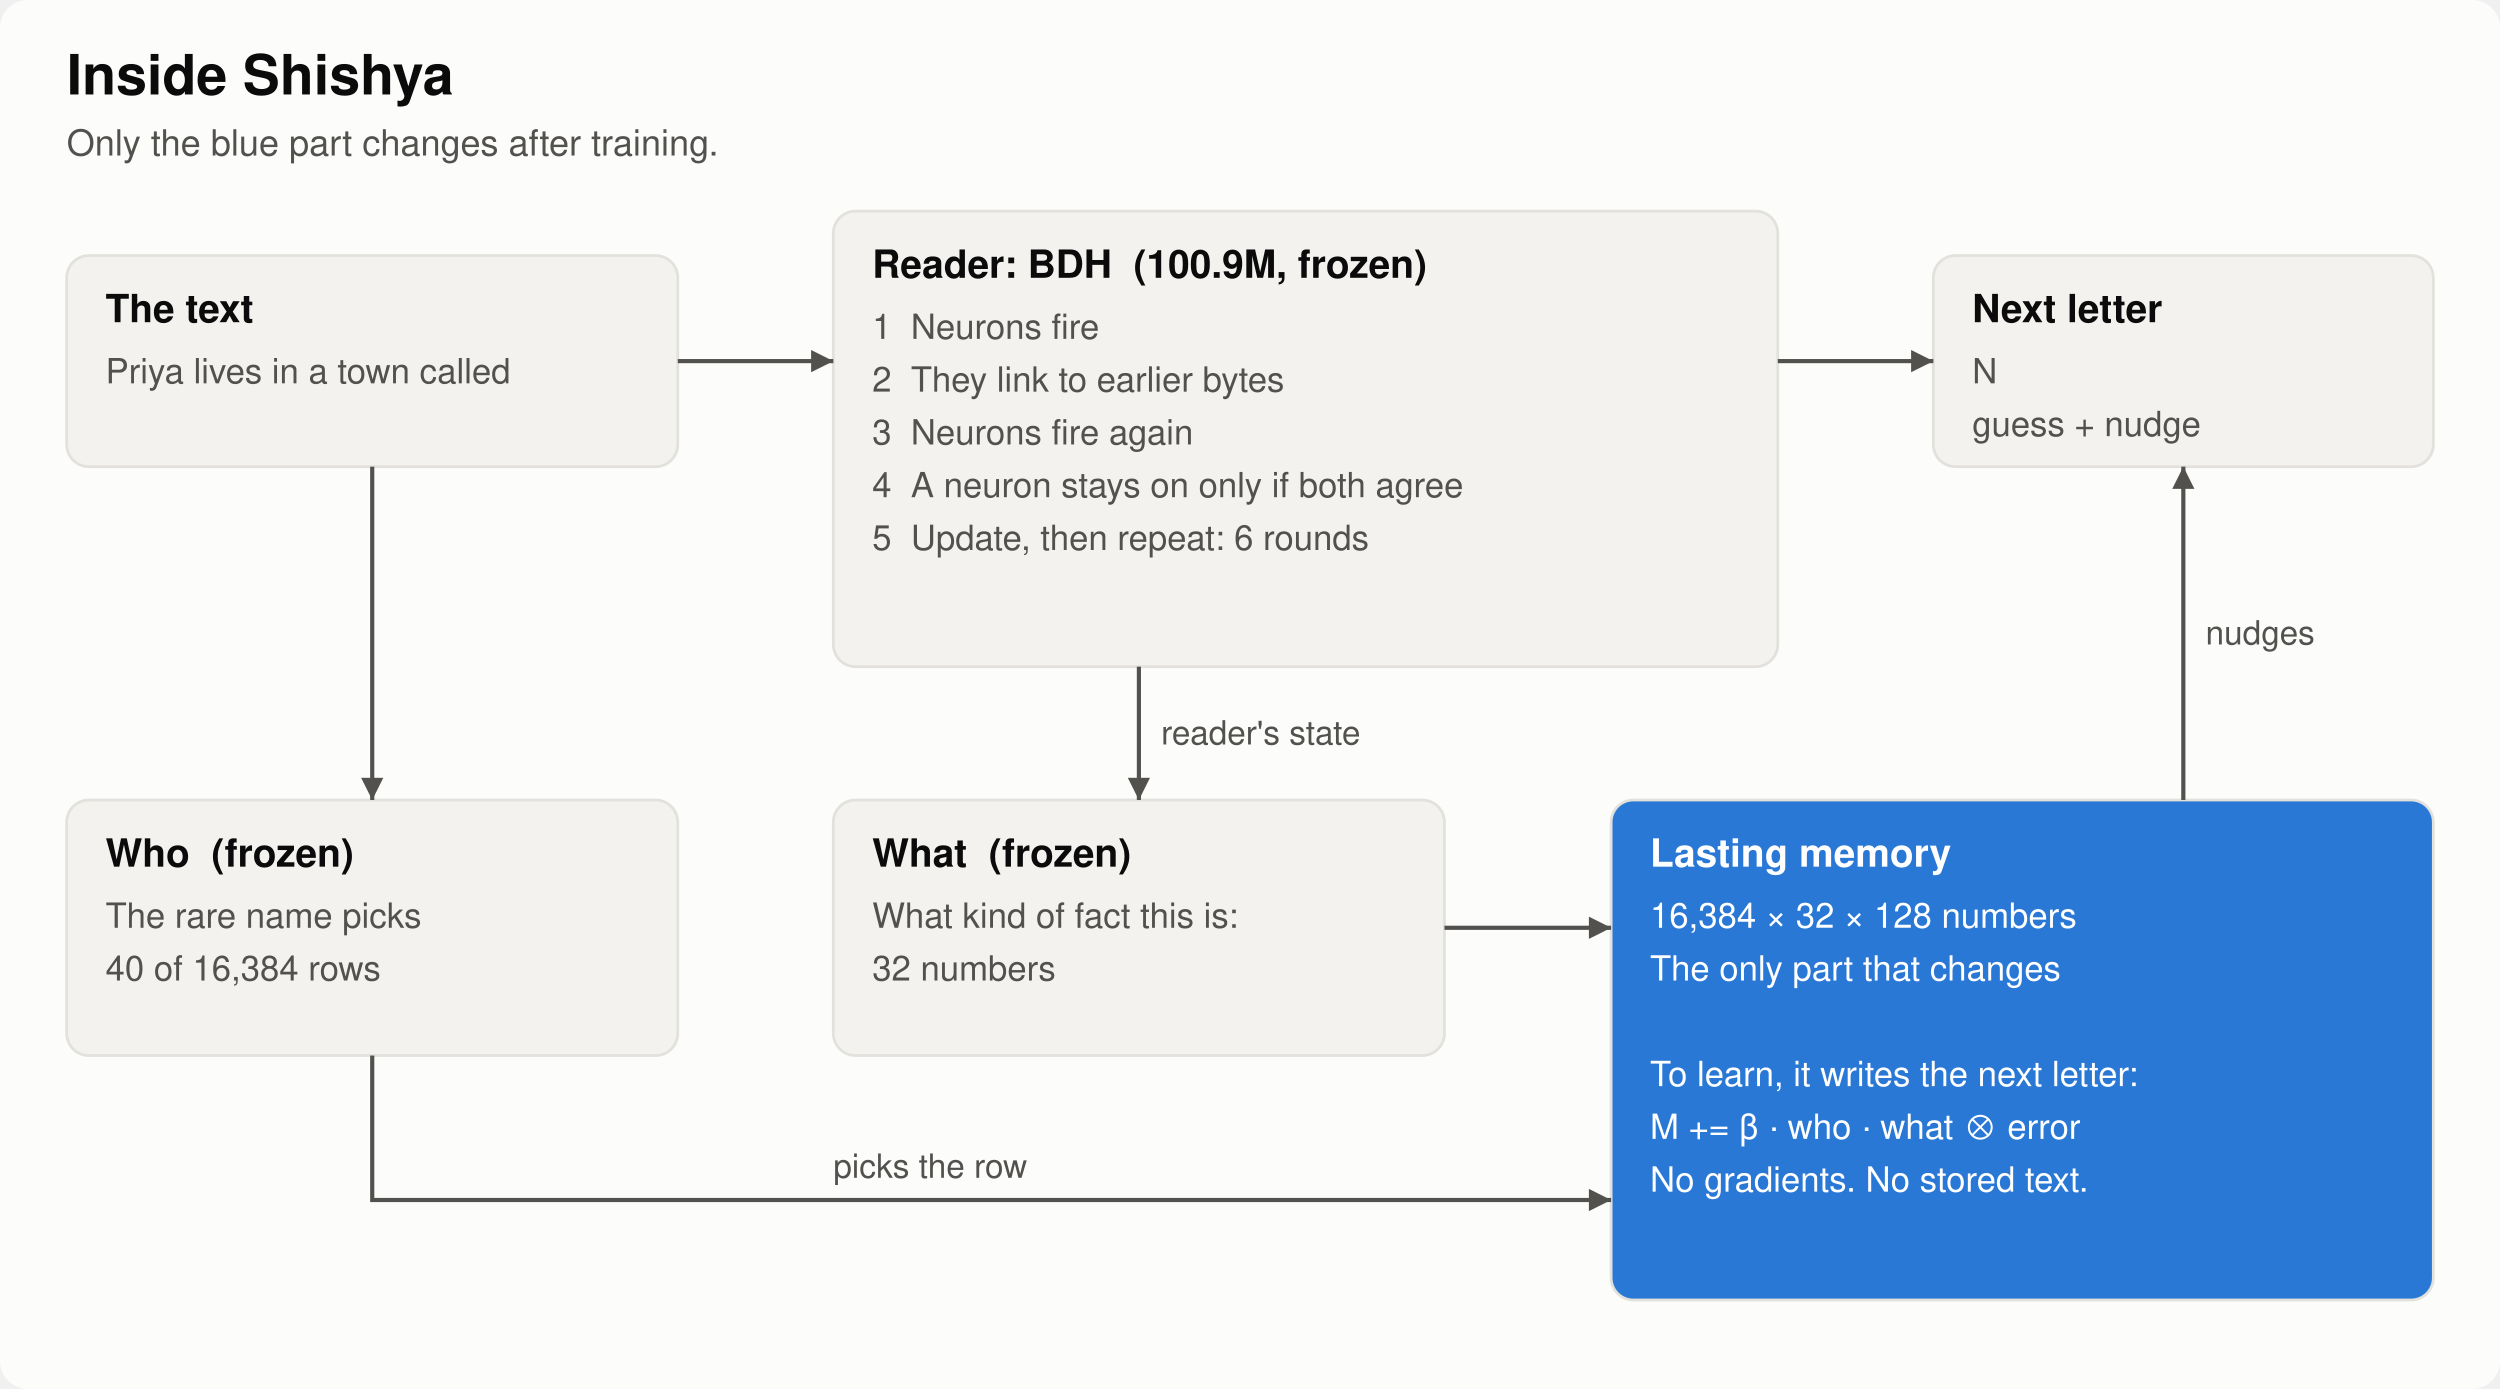
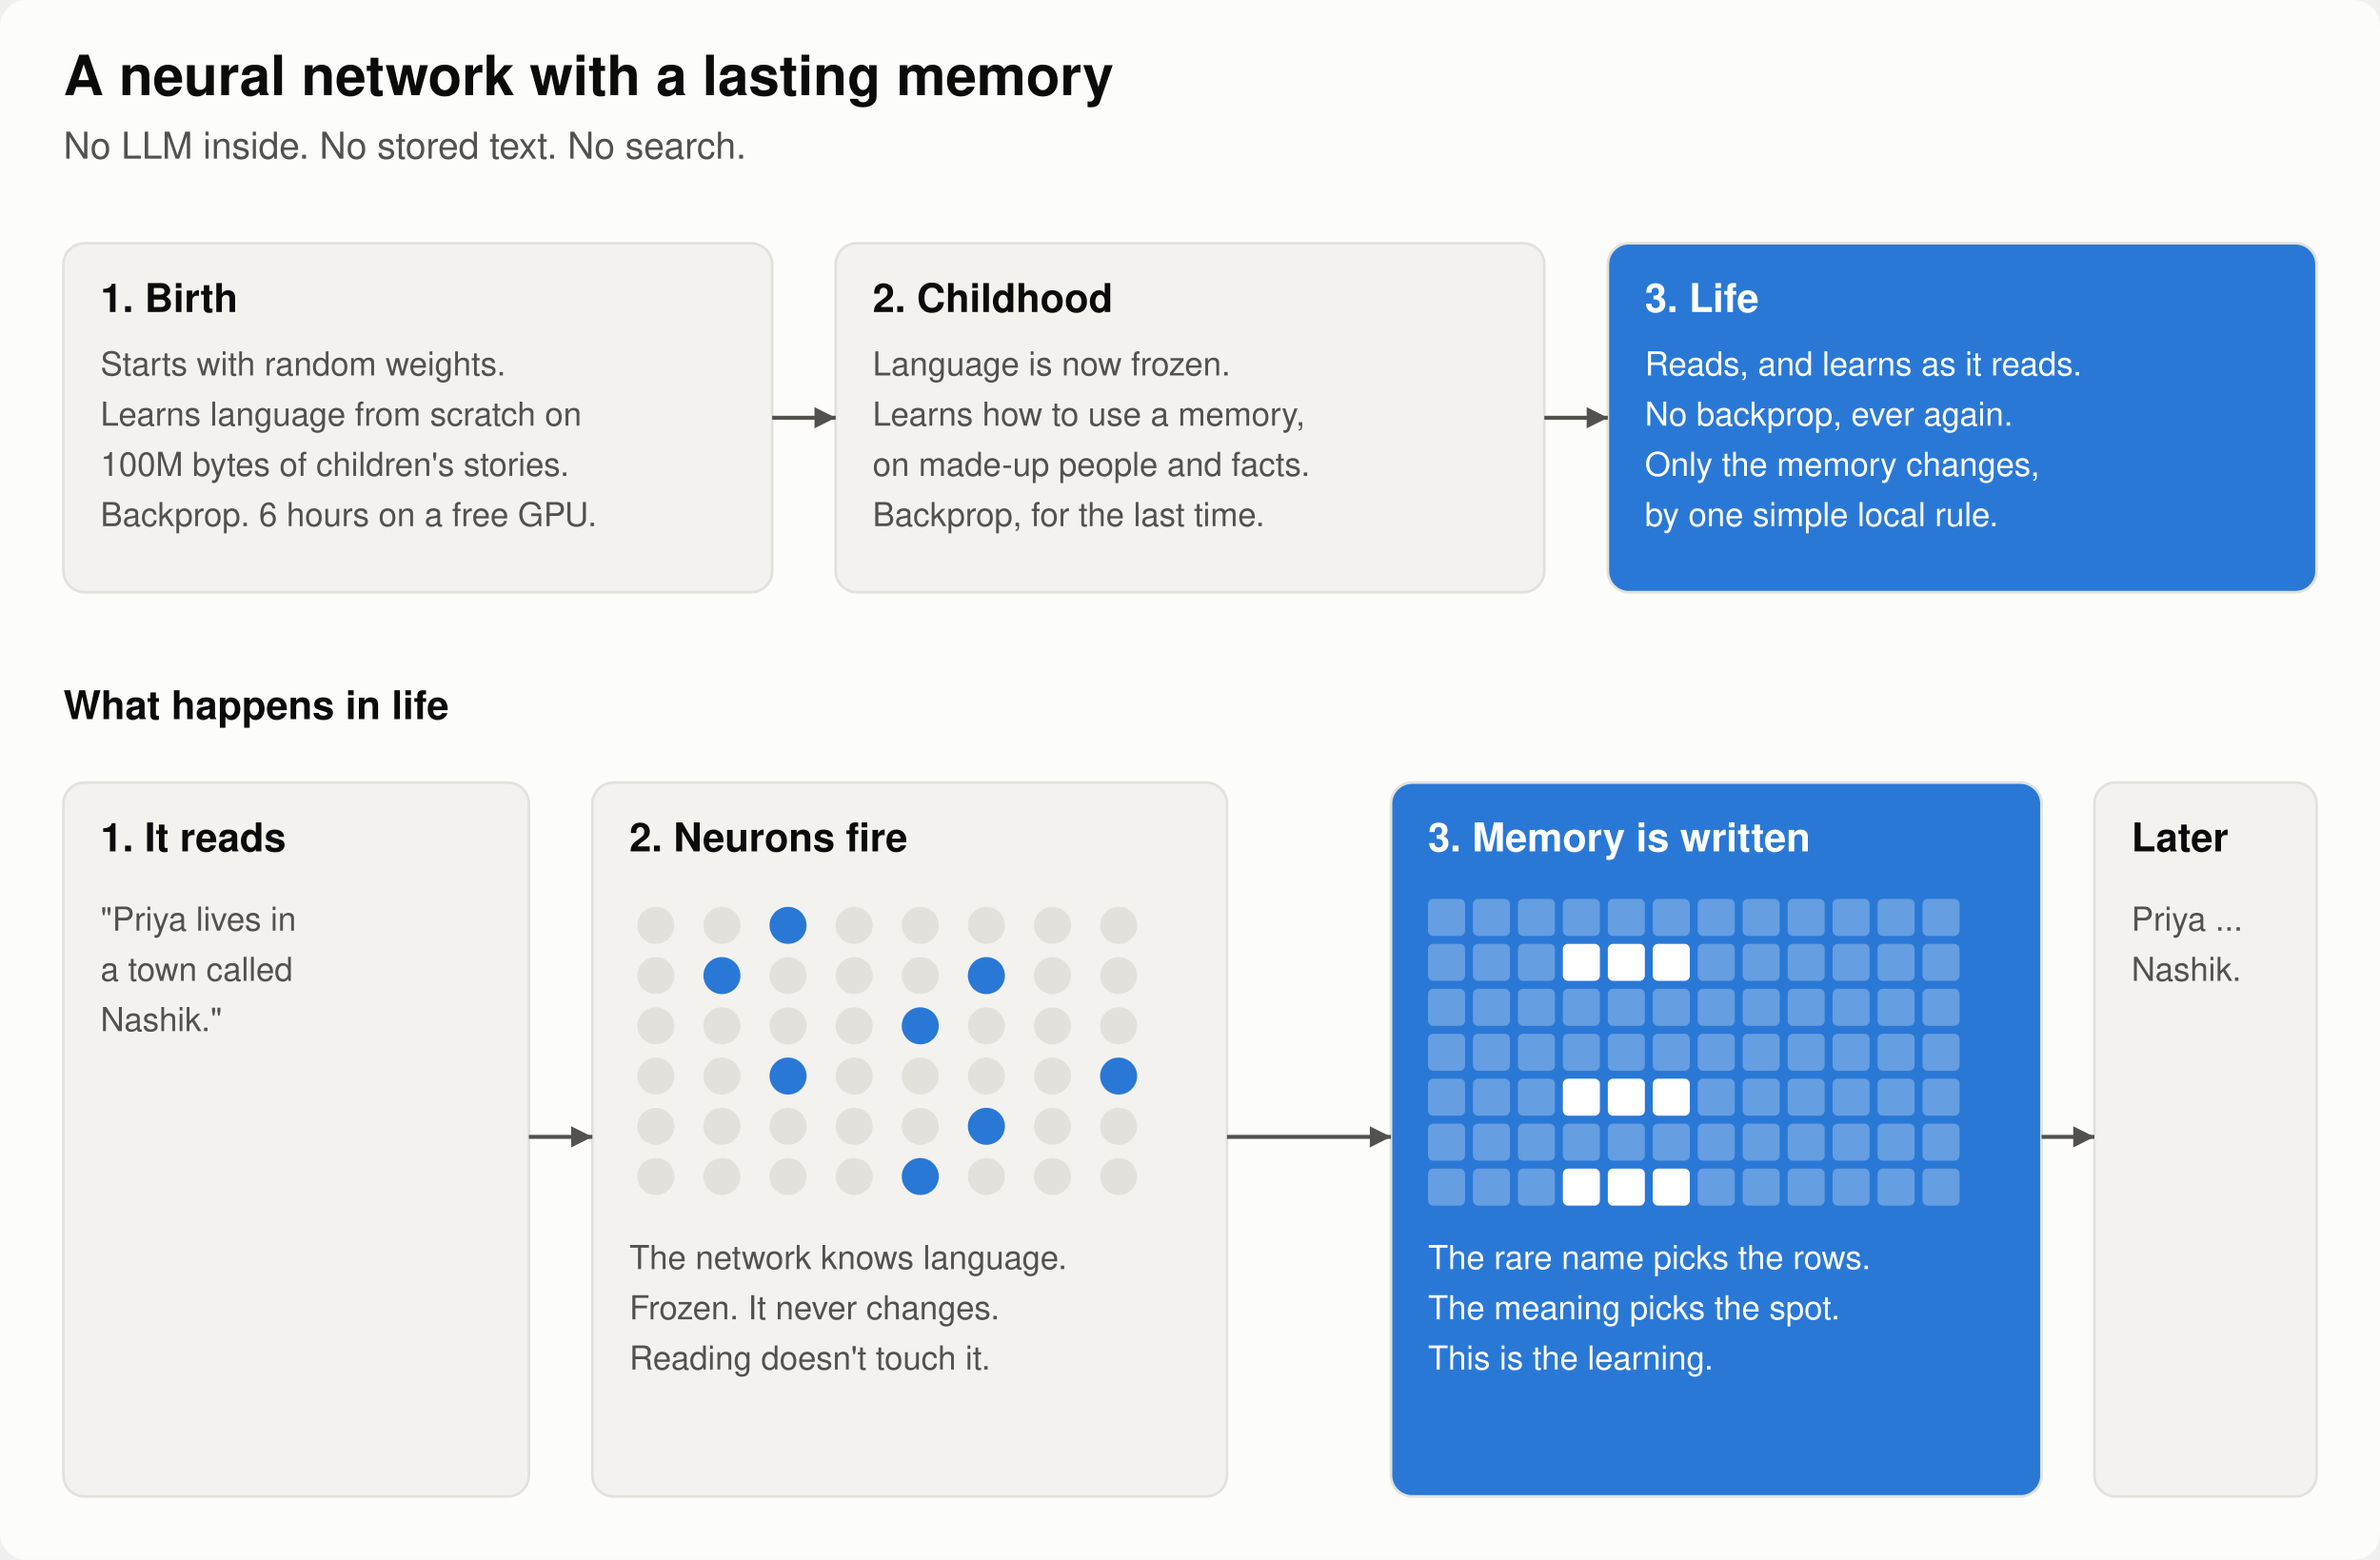
- <svg xmlns="http://www.w3.org/2000/svg" viewBox="0 0 900 500" width="100%" role="img" aria-label="Architecture. Text goes to a frozen BDH reader and to the who part of the address. The reader gives the what part. Who and what address a lasting memory, the only part that changes. The memory nudges the next letter.">
-   <rect width="900" height="500" rx="10" fill="#fcfcfb" />
-   <text x="24" y="34" fill="#0b0b0b" font-size="20" font-weight="650" text-anchor="start" font-family="-apple-system, BlinkMacSystemFont, 'Segoe UI', Helvetica, Arial, sans-serif" xml:space="preserve">Inside Shishya</text>
-   <text x="24" y="56" fill="#52514e" font-size="13" font-weight="400" text-anchor="start" font-family="-apple-system, BlinkMacSystemFont, 'Segoe UI', Helvetica, Arial, sans-serif" xml:space="preserve">Only the blue part changes after training.</text>
-   <rect x="24" y="92" width="220" height="76" rx="8" fill="#f3f2ef" stroke="#e2e1dc" />
-   <text x="38" y="116" fill="#0b0b0b" font-size="14" font-weight="650" text-anchor="start" font-family="-apple-system, BlinkMacSystemFont, 'Segoe UI', Helvetica, Arial, sans-serif" xml:space="preserve">The text</text>
-   <text x="38" y="138" fill="#52514e" font-size="12.5" font-weight="400" text-anchor="start" font-family="-apple-system, BlinkMacSystemFont, 'Segoe UI', Helvetica, Arial, sans-serif" xml:space="preserve">Priya lives in a town called</text>
-   <rect x="300" y="76" width="340" height="164" rx="8" fill="#f3f2ef" stroke="#e2e1dc" />
-   <text x="314" y="100" fill="#0b0b0b" font-size="14" font-weight="650" text-anchor="start" font-family="-apple-system, BlinkMacSystemFont, 'Segoe UI', Helvetica, Arial, sans-serif" xml:space="preserve">Reader: BDH  (100.9M, frozen)</text>
-   <text x="314" y="122" fill="#52514e" font-size="12.5" font-weight="400" text-anchor="start" font-family="-apple-system, BlinkMacSystemFont, 'Segoe UI', Helvetica, Arial, sans-serif" xml:space="preserve">1  Neurons fire</text>
-   <text x="314" y="141" fill="#52514e" font-size="12.5" font-weight="400" text-anchor="start" font-family="-apple-system, BlinkMacSystemFont, 'Segoe UI', Helvetica, Arial, sans-serif" xml:space="preserve">2  They link to earlier bytes</text>
-   <text x="314" y="160" fill="#52514e" font-size="12.5" font-weight="400" text-anchor="start" font-family="-apple-system, BlinkMacSystemFont, 'Segoe UI', Helvetica, Arial, sans-serif" xml:space="preserve">3  Neurons fire again</text>
-   <text x="314" y="179" fill="#52514e" font-size="12.5" font-weight="400" text-anchor="start" font-family="-apple-system, BlinkMacSystemFont, 'Segoe UI', Helvetica, Arial, sans-serif" xml:space="preserve">4  A neuron stays on only if both agree</text>
-   <text x="314" y="198" fill="#52514e" font-size="12.5" font-weight="400" text-anchor="start" font-family="-apple-system, BlinkMacSystemFont, 'Segoe UI', Helvetica, Arial, sans-serif" xml:space="preserve">5  Update, then repeat: 6 rounds</text>
-   <rect x="696" y="92" width="180" height="76" rx="8" fill="#f3f2ef" stroke="#e2e1dc" />
-   <text x="710" y="116" fill="#0b0b0b" font-size="14" font-weight="650" text-anchor="start" font-family="-apple-system, BlinkMacSystemFont, 'Segoe UI', Helvetica, Arial, sans-serif" xml:space="preserve">Next letter</text>
-   <text x="710" y="138" fill="#52514e" font-size="12.5" font-weight="400" text-anchor="start" font-family="-apple-system, BlinkMacSystemFont, 'Segoe UI', Helvetica, Arial, sans-serif" xml:space="preserve">N</text>
-   <text x="710" y="157" fill="#52514e" font-size="12.5" font-weight="400" text-anchor="start" font-family="-apple-system, BlinkMacSystemFont, 'Segoe UI', Helvetica, Arial, sans-serif" xml:space="preserve">guess + nudge</text>
-   <rect x="24" y="288" width="220" height="92" rx="8" fill="#f3f2ef" stroke="#e2e1dc" />
-   <text x="38" y="312" fill="#0b0b0b" font-size="14" font-weight="650" text-anchor="start" font-family="-apple-system, BlinkMacSystemFont, 'Segoe UI', Helvetica, Arial, sans-serif" xml:space="preserve">Who  (frozen)</text>
-   <text x="38" y="334" fill="#52514e" font-size="12.5" font-weight="400" text-anchor="start" font-family="-apple-system, BlinkMacSystemFont, 'Segoe UI', Helvetica, Arial, sans-serif" xml:space="preserve">The rare name picks</text>
-   <text x="38" y="353" fill="#52514e" font-size="12.5" font-weight="400" text-anchor="start" font-family="-apple-system, BlinkMacSystemFont, 'Segoe UI', Helvetica, Arial, sans-serif" xml:space="preserve">40 of 16,384 rows</text>
-   <rect x="300" y="288" width="220" height="92" rx="8" fill="#f3f2ef" stroke="#e2e1dc" />
-   <text x="314" y="312" fill="#0b0b0b" font-size="14" font-weight="650" text-anchor="start" font-family="-apple-system, BlinkMacSystemFont, 'Segoe UI', Helvetica, Arial, sans-serif" xml:space="preserve">What  (frozen)</text>
-   <text x="314" y="334" fill="#52514e" font-size="12.5" font-weight="400" text-anchor="start" font-family="-apple-system, BlinkMacSystemFont, 'Segoe UI', Helvetica, Arial, sans-serif" xml:space="preserve">What kind of fact this is:</text>
-   <text x="314" y="353" fill="#52514e" font-size="12.5" font-weight="400" text-anchor="start" font-family="-apple-system, BlinkMacSystemFont, 'Segoe UI', Helvetica, Arial, sans-serif" xml:space="preserve">32 numbers</text>
-   <rect x="580" y="288" width="296" height="180" rx="8" fill="#2a78d6" stroke="#e2e1dc" />
-   <text x="594" y="312" fill="#ffffff" font-size="14" font-weight="650" text-anchor="start" font-family="-apple-system, BlinkMacSystemFont, 'Segoe UI', Helvetica, Arial, sans-serif" xml:space="preserve">Lasting memory</text>
-   <text x="594" y="334" fill="#ffffff" font-size="12.5" font-weight="400" text-anchor="start" font-family="-apple-system, BlinkMacSystemFont, 'Segoe UI', Helvetica, Arial, sans-serif" xml:space="preserve">16,384 × 32 × 128 numbers</text>
-   <text x="594" y="353" fill="#ffffff" font-size="12.5" font-weight="400" text-anchor="start" font-family="-apple-system, BlinkMacSystemFont, 'Segoe UI', Helvetica, Arial, sans-serif" xml:space="preserve">The only part that changes</text>
-   <text x="594" y="372" fill="#ffffff" font-size="12.5" font-weight="400" text-anchor="start" font-family="-apple-system, BlinkMacSystemFont, 'Segoe UI', Helvetica, Arial, sans-serif" xml:space="preserve" />
-   <text x="594" y="391" fill="#ffffff" font-size="12.5" font-weight="400" text-anchor="start" font-family="-apple-system, BlinkMacSystemFont, 'Segoe UI', Helvetica, Arial, sans-serif" xml:space="preserve">To learn, it writes the next letter:</text>
-   <text x="594" y="410" fill="#ffffff" font-size="12.5" font-weight="400" text-anchor="start" font-family="-apple-system, BlinkMacSystemFont, 'Segoe UI', Helvetica, Arial, sans-serif" xml:space="preserve">M += β · who · what ⊗ error</text>
-   <text x="594" y="429" fill="#ffffff" font-size="12.5" font-weight="400" text-anchor="start" font-family="-apple-system, BlinkMacSystemFont, 'Segoe UI', Helvetica, Arial, sans-serif" xml:space="preserve">No gradients. No stored text.</text>
-   <path d="M244,130 L300,130" fill="none" stroke="#52514e" stroke-width="1.5" />
-   <polygon points="300,130 292,134 292,126" fill="#52514e" />
-   <path d="M640,130 L696,130" fill="none" stroke="#52514e" stroke-width="1.5" />
-   <polygon points="696,130 688,134 688,126" fill="#52514e" />
-   <path d="M134,168 L134,288" fill="none" stroke="#52514e" stroke-width="1.5" />
-   <polygon points="134,288 138,280 130,280" fill="#52514e" />
-   <path d="M410,240 L410,288" fill="none" stroke="#52514e" stroke-width="1.5" />
-   <polygon points="410,288 414,280 406,280" fill="#52514e" />
-   <text x="418" y="268" fill="#52514e" font-size="12" font-weight="400" text-anchor="start" font-family="-apple-system, BlinkMacSystemFont, 'Segoe UI', Helvetica, Arial, sans-serif" xml:space="preserve">reader's state</text>
-   <path d="M520,334 L580,334" fill="none" stroke="#52514e" stroke-width="1.5" />
-   <polygon points="580,334 572,338 572,330" fill="#52514e" />
-   <path d="M134,380 L134,432 L580,432" fill="none" stroke="#52514e" stroke-width="1.5" />
-   <polygon points="580,432 572,436 572,428" fill="#52514e" />
-   <text x="300" y="424" fill="#52514e" font-size="12" font-weight="400" text-anchor="start" font-family="-apple-system, BlinkMacSystemFont, 'Segoe UI', Helvetica, Arial, sans-serif" xml:space="preserve">picks the row</text>
-   <path d="M786,288 L786,168" fill="none" stroke="#52514e" stroke-width="1.5" />
-   <polygon points="786,168 782,176 790,176" fill="#52514e" />
-   <text x="794" y="232" fill="#52514e" font-size="12" font-weight="400" text-anchor="start" font-family="-apple-system, BlinkMacSystemFont, 'Segoe UI', Helvetica, Arial, sans-serif" xml:space="preserve">nudges</text>
+ <svg xmlns="http://www.w3.org/2000/svg" viewBox="0 0 900 590" width="100%" role="img" aria-label="The life of the model. Birth: it learns language from scratch on children's stories. Childhood: it learns to use a memory. Life: it reads and learns with no backprop. While it lives, text goes to a frozen neural network, a name and a meaning choose a place in the lasting memory, and the memory nudges the next letter. There is no LLM, stored text or search inside.">
+   <rect width="900" height="590" rx="10" fill="#fcfcfb" />
+   <text x="24" y="36" fill="#0b0b0b" font-size="21" font-weight="650" text-anchor="start" font-family="-apple-system, BlinkMacSystemFont, 'Segoe UI', Helvetica, Arial, sans-serif" xml:space="preserve">A neural network with a lasting memory</text>
+   <text x="24" y="60" fill="#52514e" font-size="14" font-weight="400" text-anchor="start" font-family="-apple-system, BlinkMacSystemFont, 'Segoe UI', Helvetica, Arial, sans-serif" xml:space="preserve">No LLM inside. No stored text. No search.</text>
+   <rect x="24" y="92" width="268" height="132" rx="8" fill="#f3f2ef" stroke="#e2e1dc" />
+   <text x="38" y="118" fill="#0b0b0b" font-size="15" font-weight="650" text-anchor="start" font-family="-apple-system, BlinkMacSystemFont, 'Segoe UI', Helvetica, Arial, sans-serif" xml:space="preserve">1. Birth</text>
+   <text x="38" y="142" fill="#52514e" font-size="12.5" font-weight="400" text-anchor="start" font-family="-apple-system, BlinkMacSystemFont, 'Segoe UI', Helvetica, Arial, sans-serif" xml:space="preserve">Starts with random weights.</text>
+   <text x="38" y="161" fill="#52514e" font-size="12.5" font-weight="400" text-anchor="start" font-family="-apple-system, BlinkMacSystemFont, 'Segoe UI', Helvetica, Arial, sans-serif" xml:space="preserve">Learns language from scratch on</text>
+   <text x="38" y="180" fill="#52514e" font-size="12.5" font-weight="400" text-anchor="start" font-family="-apple-system, BlinkMacSystemFont, 'Segoe UI', Helvetica, Arial, sans-serif" xml:space="preserve">100M bytes of children's stories.</text>
+   <text x="38" y="199" fill="#52514e" font-size="12.5" font-weight="400" text-anchor="start" font-family="-apple-system, BlinkMacSystemFont, 'Segoe UI', Helvetica, Arial, sans-serif" xml:space="preserve">Backprop. 6 hours on a free GPU.</text>
+   <rect x="316" y="92" width="268" height="132" rx="8" fill="#f3f2ef" stroke="#e2e1dc" />
+   <text x="330" y="118" fill="#0b0b0b" font-size="15" font-weight="650" text-anchor="start" font-family="-apple-system, BlinkMacSystemFont, 'Segoe UI', Helvetica, Arial, sans-serif" xml:space="preserve">2. Childhood</text>
+   <text x="330" y="142" fill="#52514e" font-size="12.5" font-weight="400" text-anchor="start" font-family="-apple-system, BlinkMacSystemFont, 'Segoe UI', Helvetica, Arial, sans-serif" xml:space="preserve">Language is now frozen.</text>
+   <text x="330" y="161" fill="#52514e" font-size="12.5" font-weight="400" text-anchor="start" font-family="-apple-system, BlinkMacSystemFont, 'Segoe UI', Helvetica, Arial, sans-serif" xml:space="preserve">Learns how to use a memory,</text>
+   <text x="330" y="180" fill="#52514e" font-size="12.5" font-weight="400" text-anchor="start" font-family="-apple-system, BlinkMacSystemFont, 'Segoe UI', Helvetica, Arial, sans-serif" xml:space="preserve">on made-up people and facts.</text>
+   <text x="330" y="199" fill="#52514e" font-size="12.5" font-weight="400" text-anchor="start" font-family="-apple-system, BlinkMacSystemFont, 'Segoe UI', Helvetica, Arial, sans-serif" xml:space="preserve">Backprop, for the last time.</text>
+   <rect x="608" y="92" width="268" height="132" rx="8" fill="#2a78d6" stroke="#e2e1dc" />
+   <text x="622" y="118" fill="#ffffff" font-size="15" font-weight="650" text-anchor="start" font-family="-apple-system, BlinkMacSystemFont, 'Segoe UI', Helvetica, Arial, sans-serif" xml:space="preserve">3. Life</text>
+   <text x="622" y="142" fill="#ffffff" font-size="12.5" font-weight="400" text-anchor="start" font-family="-apple-system, BlinkMacSystemFont, 'Segoe UI', Helvetica, Arial, sans-serif" xml:space="preserve">Reads, and learns as it reads.</text>
+   <text x="622" y="161" fill="#ffffff" font-size="12.5" font-weight="400" text-anchor="start" font-family="-apple-system, BlinkMacSystemFont, 'Segoe UI', Helvetica, Arial, sans-serif" xml:space="preserve">No backprop, ever again.</text>
+   <text x="622" y="180" fill="#ffffff" font-size="12.5" font-weight="400" text-anchor="start" font-family="-apple-system, BlinkMacSystemFont, 'Segoe UI', Helvetica, Arial, sans-serif" xml:space="preserve">Only the memory changes,</text>
+   <text x="622" y="199" fill="#ffffff" font-size="12.5" font-weight="400" text-anchor="start" font-family="-apple-system, BlinkMacSystemFont, 'Segoe UI', Helvetica, Arial, sans-serif" xml:space="preserve">by one simple local rule.</text>
+   <line x1="292" y1="158" x2="316" y2="158" stroke="#52514e" stroke-width="1.5" />
+   <polygon points="316,158 308,162 308,154" fill="#52514e" />
+   <line x1="584" y1="158" x2="608" y2="158" stroke="#52514e" stroke-width="1.5" />
+   <polygon points="608,158 600,162 600,154" fill="#52514e" />
+   <text x="24" y="272" fill="#0b0b0b" font-size="15" font-weight="650" text-anchor="start" font-family="-apple-system, BlinkMacSystemFont, 'Segoe UI', Helvetica, Arial, sans-serif" xml:space="preserve">What happens in life</text>
+   <rect x="24" y="296" width="176" height="270" rx="8" fill="#f3f2ef" stroke="#e2e1dc" />
+   <text x="38" y="322" fill="#0b0b0b" font-size="15" font-weight="650" text-anchor="start" font-family="-apple-system, BlinkMacSystemFont, 'Segoe UI', Helvetica, Arial, sans-serif" xml:space="preserve">1. It reads</text>
+   <text x="38" y="352" fill="#52514e" font-size="12.5" font-weight="400" text-anchor="start" font-family="-apple-system, BlinkMacSystemFont, 'Segoe UI', Helvetica, Arial, sans-serif" xml:space="preserve">"Priya lives in</text>
+   <text x="38" y="371" fill="#52514e" font-size="12.5" font-weight="400" text-anchor="start" font-family="-apple-system, BlinkMacSystemFont, 'Segoe UI', Helvetica, Arial, sans-serif" xml:space="preserve">a town called</text>
+   <text x="38" y="390" fill="#52514e" font-size="12.5" font-weight="400" text-anchor="start" font-family="-apple-system, BlinkMacSystemFont, 'Segoe UI', Helvetica, Arial, sans-serif" xml:space="preserve">Nashik."</text>
+   <rect x="224" y="296" width="240" height="270" rx="8" fill="#f3f2ef" stroke="#e2e1dc" />
+   <text x="238" y="322" fill="#0b0b0b" font-size="15" font-weight="650" text-anchor="start" font-family="-apple-system, BlinkMacSystemFont, 'Segoe UI', Helvetica, Arial, sans-serif" xml:space="preserve">2. Neurons fire</text>
+   <text x="238" y="480" fill="#52514e" font-size="12.5" font-weight="400" text-anchor="start" font-family="-apple-system, BlinkMacSystemFont, 'Segoe UI', Helvetica, Arial, sans-serif" xml:space="preserve">The network knows language.</text>
+   <text x="238" y="499" fill="#52514e" font-size="12.5" font-weight="400" text-anchor="start" font-family="-apple-system, BlinkMacSystemFont, 'Segoe UI', Helvetica, Arial, sans-serif" xml:space="preserve">Frozen. It never changes.</text>
+   <text x="238" y="518" fill="#52514e" font-size="12.5" font-weight="400" text-anchor="start" font-family="-apple-system, BlinkMacSystemFont, 'Segoe UI', Helvetica, Arial, sans-serif" xml:space="preserve">Reading doesn't touch it.</text>
+   <rect x="526" y="296" width="246" height="270" rx="8" fill="#2a78d6" stroke="#e2e1dc" />
+   <text x="540" y="322" fill="#ffffff" font-size="15" font-weight="650" text-anchor="start" font-family="-apple-system, BlinkMacSystemFont, 'Segoe UI', Helvetica, Arial, sans-serif" xml:space="preserve">3. Memory is written</text>
+   <text x="540" y="480" fill="#ffffff" font-size="12.5" font-weight="400" text-anchor="start" font-family="-apple-system, BlinkMacSystemFont, 'Segoe UI', Helvetica, Arial, sans-serif" xml:space="preserve">The rare name picks the rows.</text>
+   <text x="540" y="499" fill="#ffffff" font-size="12.5" font-weight="400" text-anchor="start" font-family="-apple-system, BlinkMacSystemFont, 'Segoe UI', Helvetica, Arial, sans-serif" xml:space="preserve">The meaning picks the spot.</text>
+   <text x="540" y="518" fill="#ffffff" font-size="12.5" font-weight="400" text-anchor="start" font-family="-apple-system, BlinkMacSystemFont, 'Segoe UI', Helvetica, Arial, sans-serif" xml:space="preserve">This is the learning.</text>
+   <rect x="792" y="296" width="84" height="270" rx="8" fill="#f3f2ef" stroke="#e2e1dc" />
+   <text x="806" y="322" fill="#0b0b0b" font-size="15" font-weight="650" text-anchor="start" font-family="-apple-system, BlinkMacSystemFont, 'Segoe UI', Helvetica, Arial, sans-serif" xml:space="preserve">Later</text>
+   <text x="806" y="352" fill="#52514e" font-size="12.5" font-weight="400" text-anchor="start" font-family="-apple-system, BlinkMacSystemFont, 'Segoe UI', Helvetica, Arial, sans-serif" xml:space="preserve">Priya ...</text>
+   <text x="806" y="371" fill="#52514e" font-size="12.5" font-weight="400" text-anchor="start" font-family="-apple-system, BlinkMacSystemFont, 'Segoe UI', Helvetica, Arial, sans-serif" xml:space="preserve">Nashik.</text>
+   <circle cx="248" cy="350" r="7" fill="#e2e1dc" />
+   <circle cx="273" cy="350" r="7" fill="#e2e1dc" />
+   <circle cx="298" cy="350" r="7" fill="#2a78d6" />
+   <circle cx="323" cy="350" r="7" fill="#e2e1dc" />
+   <circle cx="348" cy="350" r="7" fill="#e2e1dc" />
+   <circle cx="373" cy="350" r="7" fill="#e2e1dc" />
+   <circle cx="398" cy="350" r="7" fill="#e2e1dc" />
+   <circle cx="423" cy="350" r="7" fill="#e2e1dc" />
+   <circle cx="248" cy="369" r="7" fill="#e2e1dc" />
+   <circle cx="273" cy="369" r="7" fill="#2a78d6" />
+   <circle cx="298" cy="369" r="7" fill="#e2e1dc" />
+   <circle cx="323" cy="369" r="7" fill="#e2e1dc" />
+   <circle cx="348" cy="369" r="7" fill="#e2e1dc" />
+   <circle cx="373" cy="369" r="7" fill="#2a78d6" />
+   <circle cx="398" cy="369" r="7" fill="#e2e1dc" />
+   <circle cx="423" cy="369" r="7" fill="#e2e1dc" />
+   <circle cx="248" cy="388" r="7" fill="#e2e1dc" />
+   <circle cx="273" cy="388" r="7" fill="#e2e1dc" />
+   <circle cx="298" cy="388" r="7" fill="#e2e1dc" />
+   <circle cx="323" cy="388" r="7" fill="#e2e1dc" />
+   <circle cx="348" cy="388" r="7" fill="#2a78d6" />
+   <circle cx="373" cy="388" r="7" fill="#e2e1dc" />
+   <circle cx="398" cy="388" r="7" fill="#e2e1dc" />
+   <circle cx="423" cy="388" r="7" fill="#e2e1dc" />
+   <circle cx="248" cy="407" r="7" fill="#e2e1dc" />
+   <circle cx="273" cy="407" r="7" fill="#e2e1dc" />
+   <circle cx="298" cy="407" r="7" fill="#2a78d6" />
+   <circle cx="323" cy="407" r="7" fill="#e2e1dc" />
+   <circle cx="348" cy="407" r="7" fill="#e2e1dc" />
+   <circle cx="373" cy="407" r="7" fill="#e2e1dc" />
+   <circle cx="398" cy="407" r="7" fill="#e2e1dc" />
+   <circle cx="423" cy="407" r="7" fill="#2a78d6" />
+   <circle cx="248" cy="426" r="7" fill="#e2e1dc" />
+   <circle cx="273" cy="426" r="7" fill="#e2e1dc" />
+   <circle cx="298" cy="426" r="7" fill="#e2e1dc" />
+   <circle cx="323" cy="426" r="7" fill="#e2e1dc" />
+   <circle cx="348" cy="426" r="7" fill="#e2e1dc" />
+   <circle cx="373" cy="426" r="7" fill="#2a78d6" />
+   <circle cx="398" cy="426" r="7" fill="#e2e1dc" />
+   <circle cx="423" cy="426" r="7" fill="#e2e1dc" />
+   <circle cx="248" cy="445" r="7" fill="#e2e1dc" />
+   <circle cx="273" cy="445" r="7" fill="#e2e1dc" />
+   <circle cx="298" cy="445" r="7" fill="#e2e1dc" />
+   <circle cx="323" cy="445" r="7" fill="#e2e1dc" />
+   <circle cx="348" cy="445" r="7" fill="#2a78d6" />
+   <circle cx="373" cy="445" r="7" fill="#e2e1dc" />
+   <circle cx="398" cy="445" r="7" fill="#e2e1dc" />
+   <circle cx="423" cy="445" r="7" fill="#e2e1dc" />
+   <rect x="540" y="340" width="14" height="14" rx="2" fill="#ffffff" opacity="0.28" />
+   <rect x="557" y="340" width="14" height="14" rx="2" fill="#ffffff" opacity="0.28" />
+   <rect x="574" y="340" width="14" height="14" rx="2" fill="#ffffff" opacity="0.28" />
+   <rect x="591" y="340" width="14" height="14" rx="2" fill="#ffffff" opacity="0.28" />
+   <rect x="608" y="340" width="14" height="14" rx="2" fill="#ffffff" opacity="0.28" />
+   <rect x="625" y="340" width="14" height="14" rx="2" fill="#ffffff" opacity="0.28" />
+   <rect x="642" y="340" width="14" height="14" rx="2" fill="#ffffff" opacity="0.28" />
+   <rect x="659" y="340" width="14" height="14" rx="2" fill="#ffffff" opacity="0.28" />
+   <rect x="676" y="340" width="14" height="14" rx="2" fill="#ffffff" opacity="0.28" />
+   <rect x="693" y="340" width="14" height="14" rx="2" fill="#ffffff" opacity="0.28" />
+   <rect x="710" y="340" width="14" height="14" rx="2" fill="#ffffff" opacity="0.28" />
+   <rect x="727" y="340" width="14" height="14" rx="2" fill="#ffffff" opacity="0.28" />
+   <rect x="540" y="357" width="14" height="14" rx="2" fill="#ffffff" opacity="0.28" />
+   <rect x="557" y="357" width="14" height="14" rx="2" fill="#ffffff" opacity="0.28" />
+   <rect x="574" y="357" width="14" height="14" rx="2" fill="#ffffff" opacity="0.28" />
+   <rect x="591" y="357" width="14" height="14" rx="2" fill="#ffffff" opacity="1" />
+   <rect x="608" y="357" width="14" height="14" rx="2" fill="#ffffff" opacity="1" />
+   <rect x="625" y="357" width="14" height="14" rx="2" fill="#ffffff" opacity="1" />
+   <rect x="642" y="357" width="14" height="14" rx="2" fill="#ffffff" opacity="0.28" />
+   <rect x="659" y="357" width="14" height="14" rx="2" fill="#ffffff" opacity="0.28" />
+   <rect x="676" y="357" width="14" height="14" rx="2" fill="#ffffff" opacity="0.28" />
+   <rect x="693" y="357" width="14" height="14" rx="2" fill="#ffffff" opacity="0.28" />
+   <rect x="710" y="357" width="14" height="14" rx="2" fill="#ffffff" opacity="0.28" />
+   <rect x="727" y="357" width="14" height="14" rx="2" fill="#ffffff" opacity="0.28" />
+   <rect x="540" y="374" width="14" height="14" rx="2" fill="#ffffff" opacity="0.28" />
+   <rect x="557" y="374" width="14" height="14" rx="2" fill="#ffffff" opacity="0.28" />
+   <rect x="574" y="374" width="14" height="14" rx="2" fill="#ffffff" opacity="0.28" />
+   <rect x="591" y="374" width="14" height="14" rx="2" fill="#ffffff" opacity="0.28" />
+   <rect x="608" y="374" width="14" height="14" rx="2" fill="#ffffff" opacity="0.28" />
+   <rect x="625" y="374" width="14" height="14" rx="2" fill="#ffffff" opacity="0.28" />
+   <rect x="642" y="374" width="14" height="14" rx="2" fill="#ffffff" opacity="0.28" />
+   <rect x="659" y="374" width="14" height="14" rx="2" fill="#ffffff" opacity="0.28" />
+   <rect x="676" y="374" width="14" height="14" rx="2" fill="#ffffff" opacity="0.28" />
+   <rect x="693" y="374" width="14" height="14" rx="2" fill="#ffffff" opacity="0.28" />
+   <rect x="710" y="374" width="14" height="14" rx="2" fill="#ffffff" opacity="0.28" />
+   <rect x="727" y="374" width="14" height="14" rx="2" fill="#ffffff" opacity="0.28" />
+   <rect x="540" y="391" width="14" height="14" rx="2" fill="#ffffff" opacity="0.28" />
+   <rect x="557" y="391" width="14" height="14" rx="2" fill="#ffffff" opacity="0.28" />
+   <rect x="574" y="391" width="14" height="14" rx="2" fill="#ffffff" opacity="0.28" />
+   <rect x="591" y="391" width="14" height="14" rx="2" fill="#ffffff" opacity="0.28" />
+   <rect x="608" y="391" width="14" height="14" rx="2" fill="#ffffff" opacity="0.28" />
+   <rect x="625" y="391" width="14" height="14" rx="2" fill="#ffffff" opacity="0.28" />
+   <rect x="642" y="391" width="14" height="14" rx="2" fill="#ffffff" opacity="0.28" />
+   <rect x="659" y="391" width="14" height="14" rx="2" fill="#ffffff" opacity="0.28" />
+   <rect x="676" y="391" width="14" height="14" rx="2" fill="#ffffff" opacity="0.28" />
+   <rect x="693" y="391" width="14" height="14" rx="2" fill="#ffffff" opacity="0.28" />
+   <rect x="710" y="391" width="14" height="14" rx="2" fill="#ffffff" opacity="0.28" />
+   <rect x="727" y="391" width="14" height="14" rx="2" fill="#ffffff" opacity="0.28" />
+   <rect x="540" y="408" width="14" height="14" rx="2" fill="#ffffff" opacity="0.28" />
+   <rect x="557" y="408" width="14" height="14" rx="2" fill="#ffffff" opacity="0.28" />
+   <rect x="574" y="408" width="14" height="14" rx="2" fill="#ffffff" opacity="0.28" />
+   <rect x="591" y="408" width="14" height="14" rx="2" fill="#ffffff" opacity="1" />
+   <rect x="608" y="408" width="14" height="14" rx="2" fill="#ffffff" opacity="1" />
+   <rect x="625" y="408" width="14" height="14" rx="2" fill="#ffffff" opacity="1" />
+   <rect x="642" y="408" width="14" height="14" rx="2" fill="#ffffff" opacity="0.28" />
+   <rect x="659" y="408" width="14" height="14" rx="2" fill="#ffffff" opacity="0.28" />
+   <rect x="676" y="408" width="14" height="14" rx="2" fill="#ffffff" opacity="0.28" />
+   <rect x="693" y="408" width="14" height="14" rx="2" fill="#ffffff" opacity="0.28" />
+   <rect x="710" y="408" width="14" height="14" rx="2" fill="#ffffff" opacity="0.28" />
+   <rect x="727" y="408" width="14" height="14" rx="2" fill="#ffffff" opacity="0.28" />
+   <rect x="540" y="425" width="14" height="14" rx="2" fill="#ffffff" opacity="0.28" />
+   <rect x="557" y="425" width="14" height="14" rx="2" fill="#ffffff" opacity="0.28" />
+   <rect x="574" y="425" width="14" height="14" rx="2" fill="#ffffff" opacity="0.28" />
+   <rect x="591" y="425" width="14" height="14" rx="2" fill="#ffffff" opacity="0.28" />
+   <rect x="608" y="425" width="14" height="14" rx="2" fill="#ffffff" opacity="0.28" />
+   <rect x="625" y="425" width="14" height="14" rx="2" fill="#ffffff" opacity="0.28" />
+   <rect x="642" y="425" width="14" height="14" rx="2" fill="#ffffff" opacity="0.28" />
+   <rect x="659" y="425" width="14" height="14" rx="2" fill="#ffffff" opacity="0.28" />
+   <rect x="676" y="425" width="14" height="14" rx="2" fill="#ffffff" opacity="0.28" />
+   <rect x="693" y="425" width="14" height="14" rx="2" fill="#ffffff" opacity="0.28" />
+   <rect x="710" y="425" width="14" height="14" rx="2" fill="#ffffff" opacity="0.28" />
+   <rect x="727" y="425" width="14" height="14" rx="2" fill="#ffffff" opacity="0.28" />
+   <rect x="540" y="442" width="14" height="14" rx="2" fill="#ffffff" opacity="0.28" />
+   <rect x="557" y="442" width="14" height="14" rx="2" fill="#ffffff" opacity="0.28" />
+   <rect x="574" y="442" width="14" height="14" rx="2" fill="#ffffff" opacity="0.28" />
+   <rect x="591" y="442" width="14" height="14" rx="2" fill="#ffffff" opacity="1" />
+   <rect x="608" y="442" width="14" height="14" rx="2" fill="#ffffff" opacity="1" />
+   <rect x="625" y="442" width="14" height="14" rx="2" fill="#ffffff" opacity="1" />
+   <rect x="642" y="442" width="14" height="14" rx="2" fill="#ffffff" opacity="0.28" />
+   <rect x="659" y="442" width="14" height="14" rx="2" fill="#ffffff" opacity="0.28" />
+   <rect x="676" y="442" width="14" height="14" rx="2" fill="#ffffff" opacity="0.28" />
+   <rect x="693" y="442" width="14" height="14" rx="2" fill="#ffffff" opacity="0.28" />
+   <rect x="710" y="442" width="14" height="14" rx="2" fill="#ffffff" opacity="0.28" />
+   <rect x="727" y="442" width="14" height="14" rx="2" fill="#ffffff" opacity="0.28" />
+   <line x1="200" y1="430" x2="224" y2="430" stroke="#52514e" stroke-width="1.5" />
+   <polygon points="224,430 216,434 216,426" fill="#52514e" />
+   <line x1="464" y1="430" x2="526" y2="430" stroke="#52514e" stroke-width="1.5" />
+   <polygon points="526,430 518,434 518,426" fill="#52514e" />
+   <line x1="772" y1="430" x2="792" y2="430" stroke="#52514e" stroke-width="1.5" />
+   <polygon points="792,430 784,434 784,426" fill="#52514e" />
</svg>
